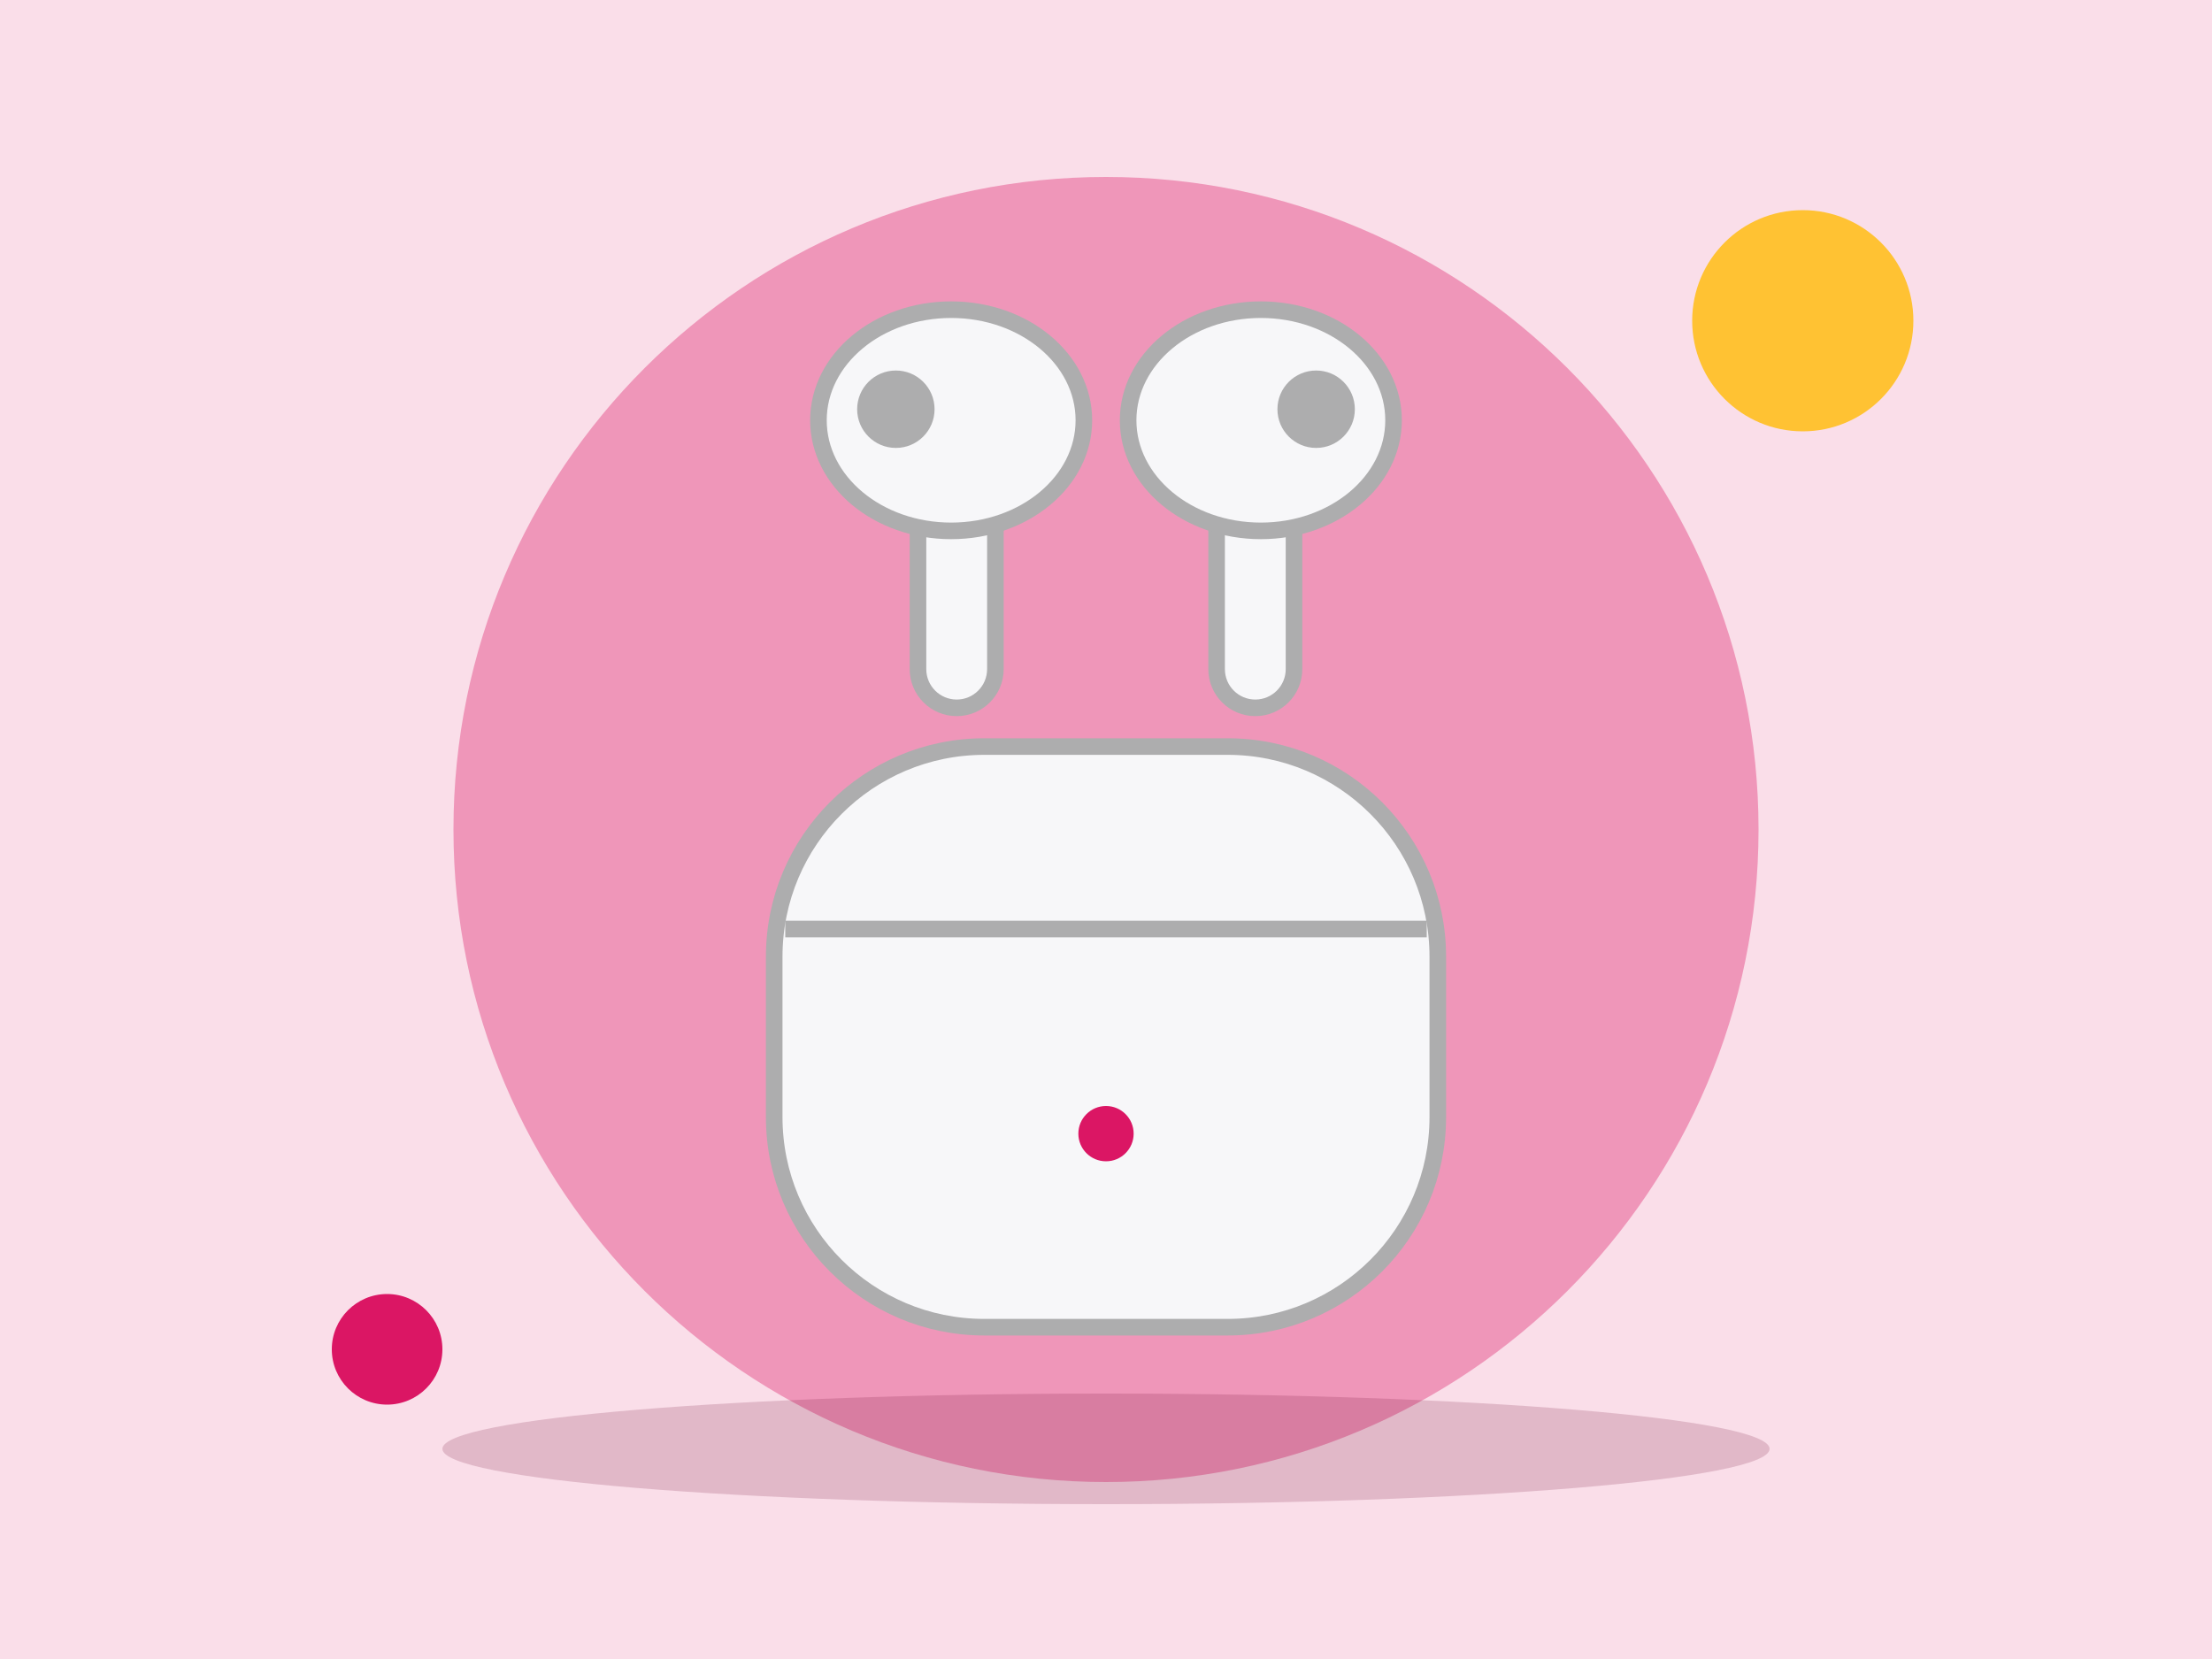
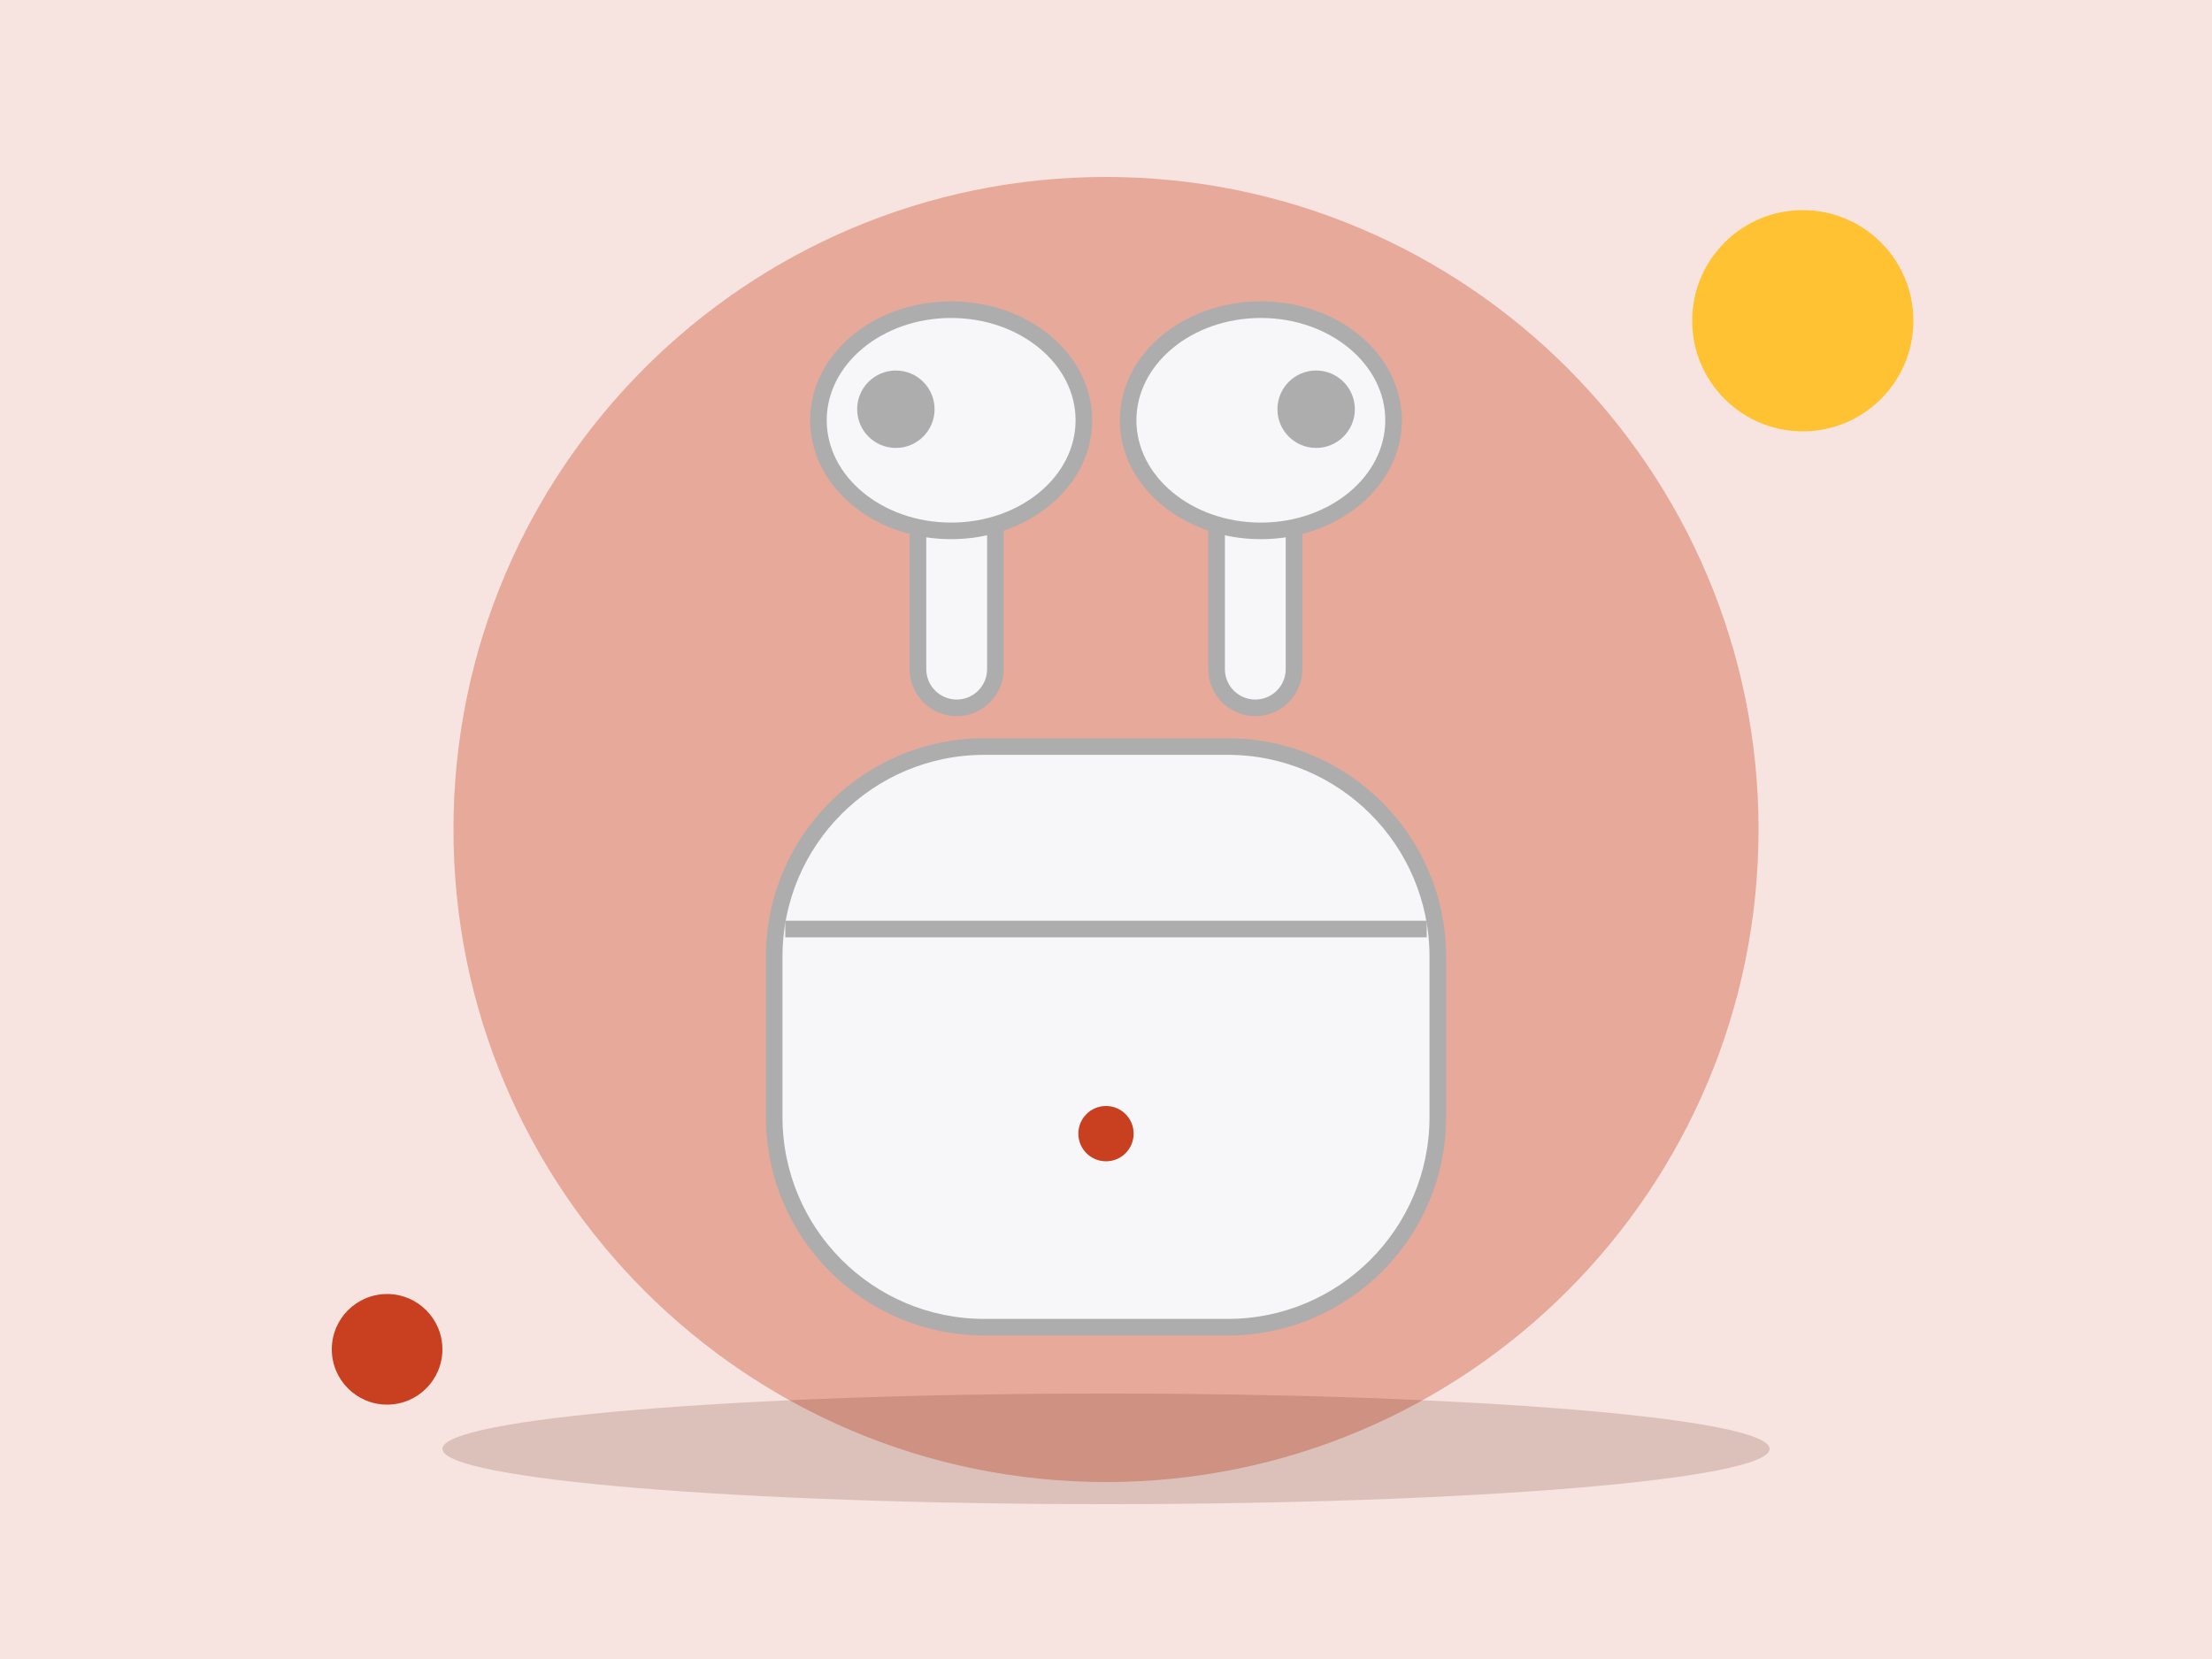
<svg xmlns="http://www.w3.org/2000/svg" viewBox="0 0 400 300" width="400" height="300">
  <defs>
    <linearGradient id="screen" x1="0" y1="0" x2="1" y2="1">
-       <stop offset="0" stop-color="#db1664" />
-       <stop offset="1" stop-color="#eb7faa" />
+       <stop offset="0" stop-color="#c8401f" />
+       <stop offset="1" stop-color="#e19684" />
    </linearGradient>
  </defs>
-   <rect width="400" height="300" fill="#fadee9" />
-   <circle cx="200" cy="150" r="118" fill="#ef96b9" />
+   <rect width="400" height="300" fill="#f7e4e0" />
+   <circle cx="200" cy="150" r="118" fill="#e6a99a" />
  <circle cx="326" cy="58" r="20" fill="#ffc233" />
-   <circle cx="70" cy="244" r="10" fill="#db1664" />
-   <ellipse cx="200" cy="262" rx="120" ry="10" fill="#6e0b32" opacity=".18" />
+   <circle cx="70" cy="244" r="10" fill="#c8401f" />
+   <ellipse cx="200" cy="262" rx="120" ry="10" fill="#642010" opacity=".18" />
  <rect x="140" y="135" width="120" height="105" rx="38" fill="#f7f7f9" stroke="#adadae" stroke-width="3" />
  <path d="M142 168h116" stroke="#adadae" stroke-width="3" />
-   <circle cx="200" cy="205" r="5" fill="#db1664" />
+   <circle cx="200" cy="205" r="5" fill="#c8401f" />
  <g transform="translate(172 58)">
    <rect x="-6" y="18" width="14" height="52" rx="7" fill="#f7f7f9" stroke="#adadae" stroke-width="3" />
    <ellipse cx="0" cy="18" rx="24" ry="20" fill="#f7f7f9" stroke="#adadae" stroke-width="3" />
    <circle cx="-10" cy="16" r="7" fill="#adadae" />
  </g>
  <g transform="translate(228 58) scale(-1 1)">
    <rect x="-6" y="18" width="14" height="52" rx="7" fill="#f7f7f9" stroke="#adadae" stroke-width="3" />
    <ellipse cx="0" cy="18" rx="24" ry="20" fill="#f7f7f9" stroke="#adadae" stroke-width="3" />
    <circle cx="-10" cy="16" r="7" fill="#adadae" />
  </g>
</svg>
